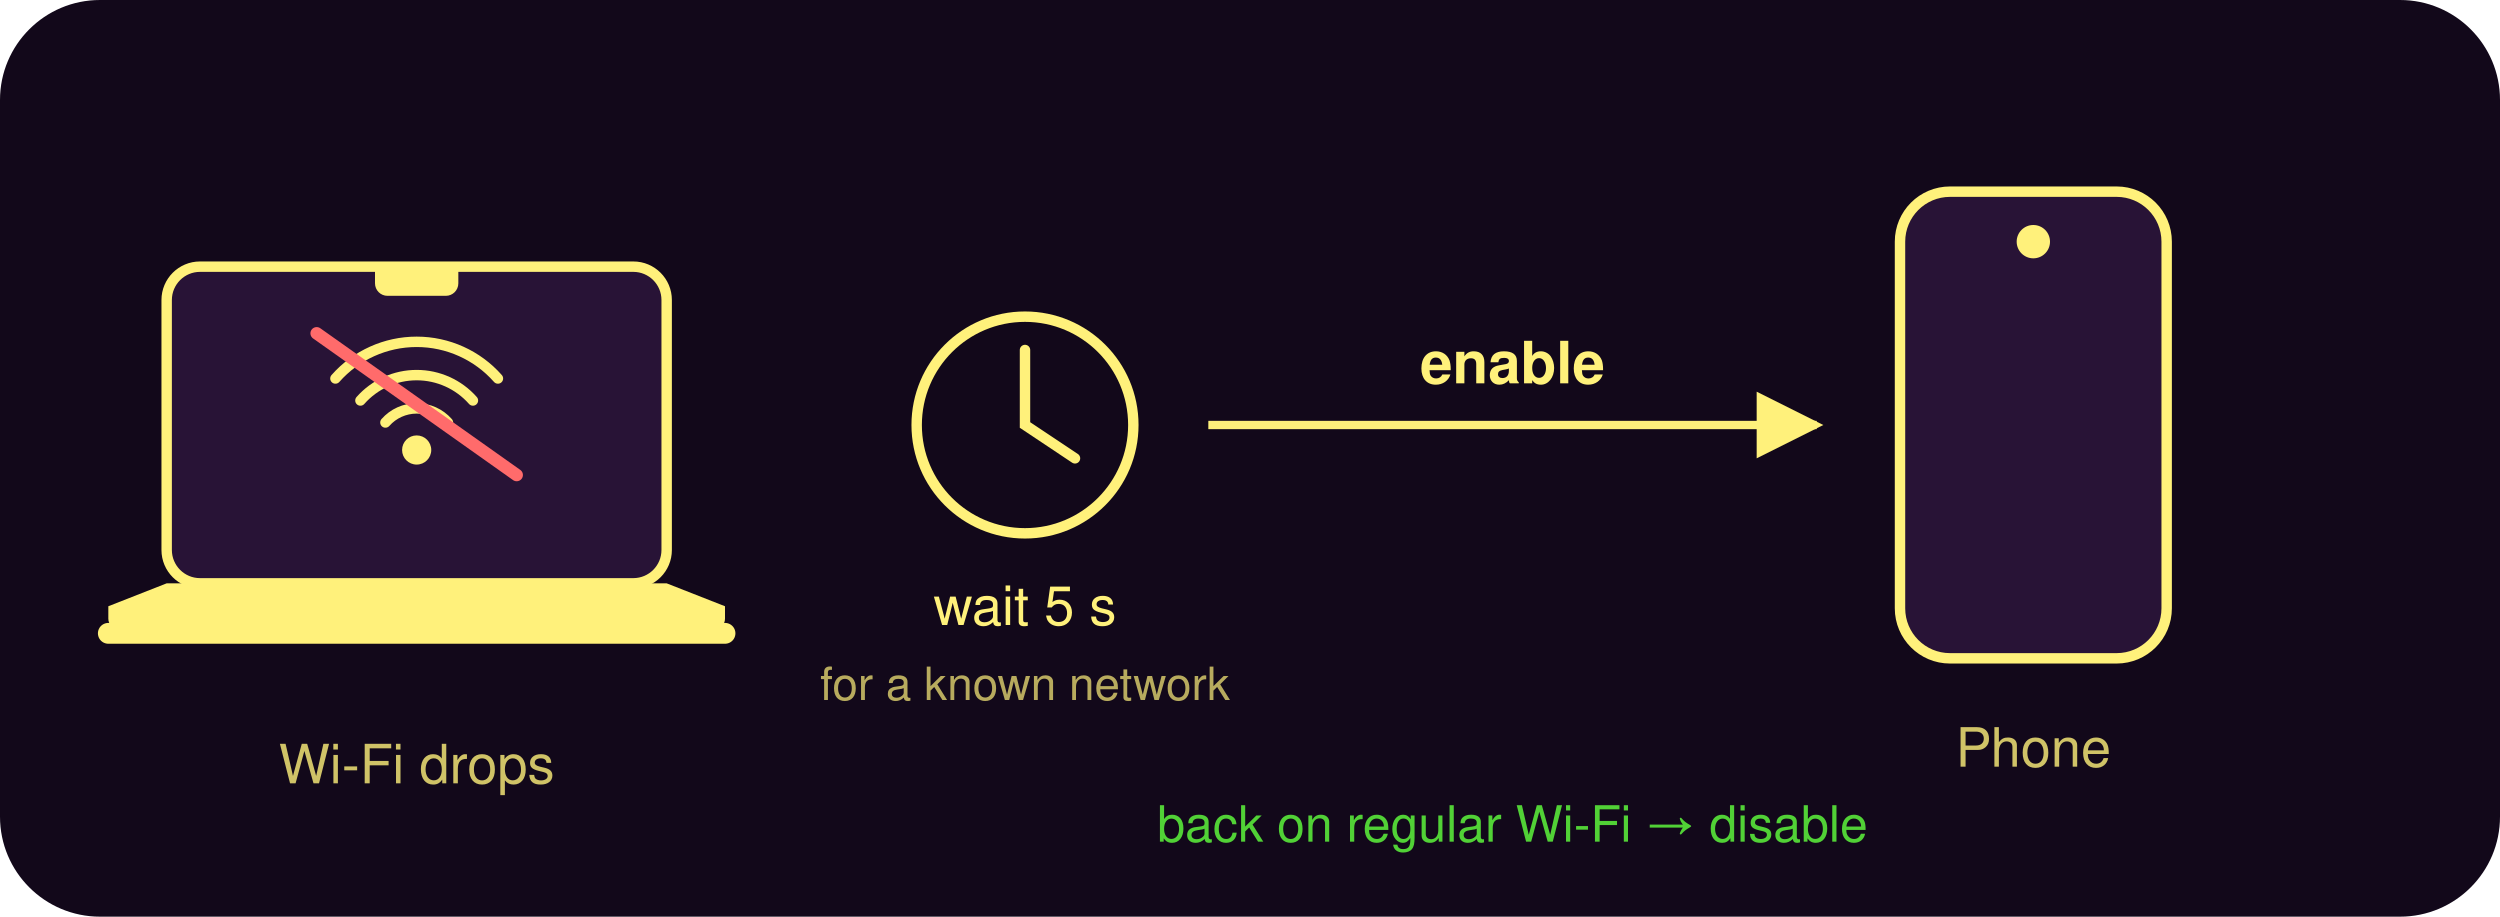
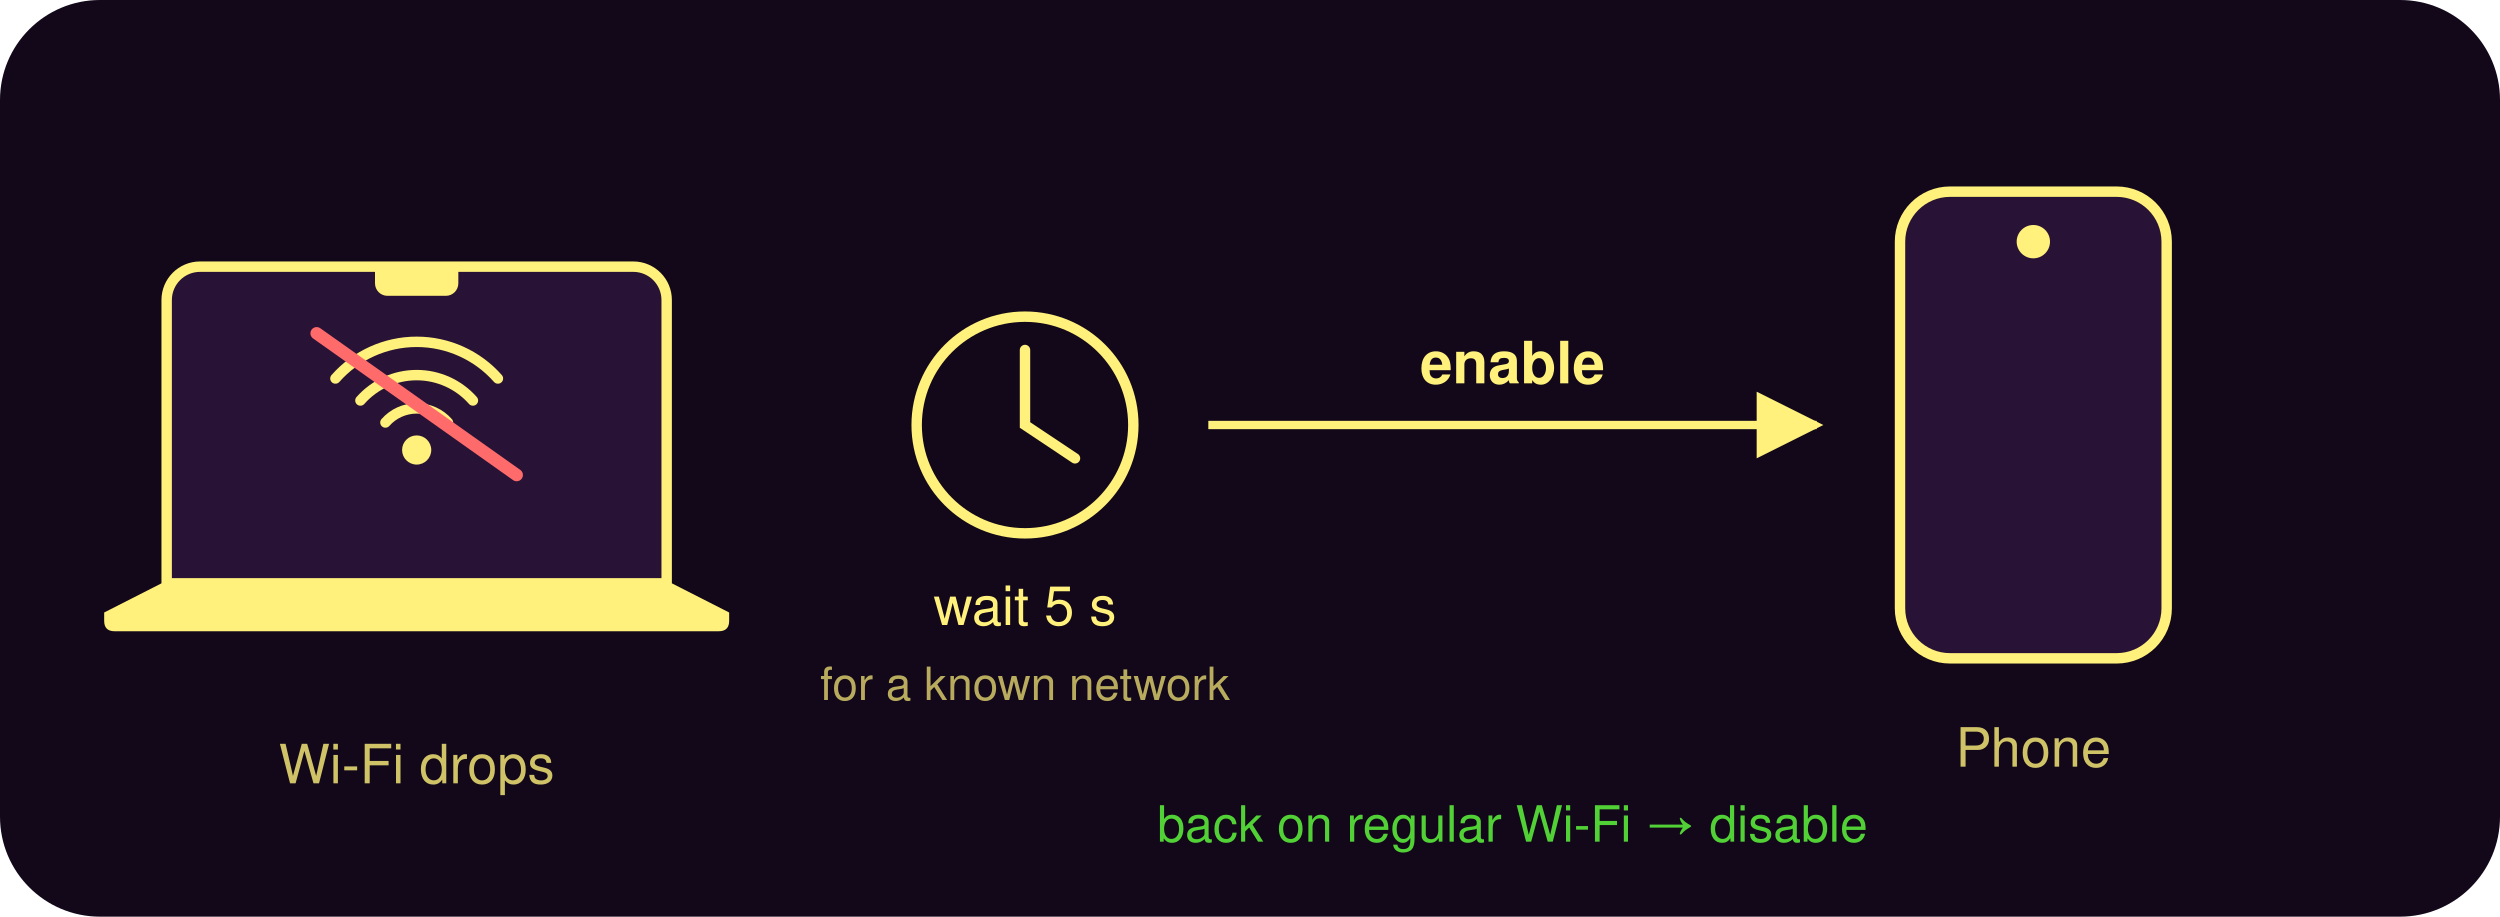
<svg xmlns="http://www.w3.org/2000/svg" viewBox="0 0 600 220" font-family="-apple-system, 'Helvetica Neue', Helvetica, Arial, sans-serif">
  <defs>
    <marker id="arrow" viewBox="0 0 10 10" refX="9" refY="5" markerWidth="8" markerHeight="8" orient="auto">
      <path d="M0 0 L10 5 L0 10 z" fill="#fff17b" />
    </marker>
  </defs>
  <rect width="600" height="220" rx="24" fill="#12081a" />
  <g opacity="1">
-     <rect x="40" y="64" width="120" height="76" rx="8" fill="#281336" stroke="#fff17b" stroke-width="2.5" />
+     <path d="M40 140 V72 a8 8 0 0 1 8 -8 H152 a8 8 0 0 1 8 8 V140 Z" fill="#281336" stroke="#fff17b" stroke-width="2.5" stroke-linejoin="round" />
    <path d="M90 64 h20 v4 a3 3 0 0 1 -3 3 h-14 a3 3 0 0 1 -3 -3 z" fill="#fff17b" />
-     <path d="M40 140 H160 L174 145.5 v3 a2.5 2.5 0 0 1 -2.5 2.5 H28.5 a2.5 2.5 0 0 1 -2.5 -2.5 v-3 Z" fill="#fff17b" />
-     <path d="M26 152 H174" stroke="#fff17b" stroke-width="5" stroke-linecap="round" />
+     <path d="M38.75 140 H161.25 L175 147 V149 Q175 151.5 172.5 151.5 H27.5 Q25 151.5 25 149 V147 Z" fill="#fff17b" />
  </g>
  <circle cx="100" cy="108" r="3.5" fill="#fff17b" />
  <path d="M92.5 101.4 A10 10 0 0 1 107.5 101.4" fill="none" stroke="#fff17b" stroke-width="2.5" stroke-linecap="round" />
  <path d="M86.5 96.12 A18 18 0 0 1 113.5 96.12" fill="none" stroke="#fff17b" stroke-width="2.5" stroke-linecap="round" />
  <path d="M80.5 90.84 A26 26 0 0 1 119.5 90.84" fill="none" stroke="#fff17b" stroke-width="2.5" stroke-linecap="round" />
  <path d="M76 80 L124 114" stroke="#ff6b6b" stroke-width="3" stroke-linecap="round" />
  <text x="100" y="188" text-anchor="middle" fill="#fff17b" font-size="13" font-weight="400" opacity="0.8">Wi-Fi drops</text>
  <circle cx="246" cy="102" r="26" fill="none" stroke="#fff17b" stroke-width="2.5" />
  <path d="M246 84 V102 L258 110" fill="none" stroke="#fff17b" stroke-width="2.5" stroke-linecap="round" />
  <text x="246" y="150" text-anchor="middle" fill="#fff17b" font-size="13" font-weight="400" opacity="1">wait 5 s</text>
  <text x="246" y="168" text-anchor="middle" fill="#fff17b" font-size="11" font-weight="400" opacity="0.7">for a known network</text>
  <path d="M290 102 H436" stroke="#fff17b" stroke-width="2" marker-end="url(#arrow)" />
  <text x="363" y="92" text-anchor="middle" fill="#fff17b" font-size="14" font-weight="600" opacity="1">enable</text>
  <rect x="456" y="46" width="64" height="112" rx="12" fill="#281336" stroke="#fff17b" stroke-width="2.5" />
  <circle cx="488" cy="58" r="4" fill="#fff17b" />
  <text x="488" y="184" text-anchor="middle" fill="#fff17b" font-size="13" font-weight="400" opacity="0.8">Phone</text>
  <text x="363" y="202" text-anchor="middle" fill="#51d136" font-size="12" font-weight="400" opacity="1">back on regular Wi-Fi → disable</text>
</svg>
